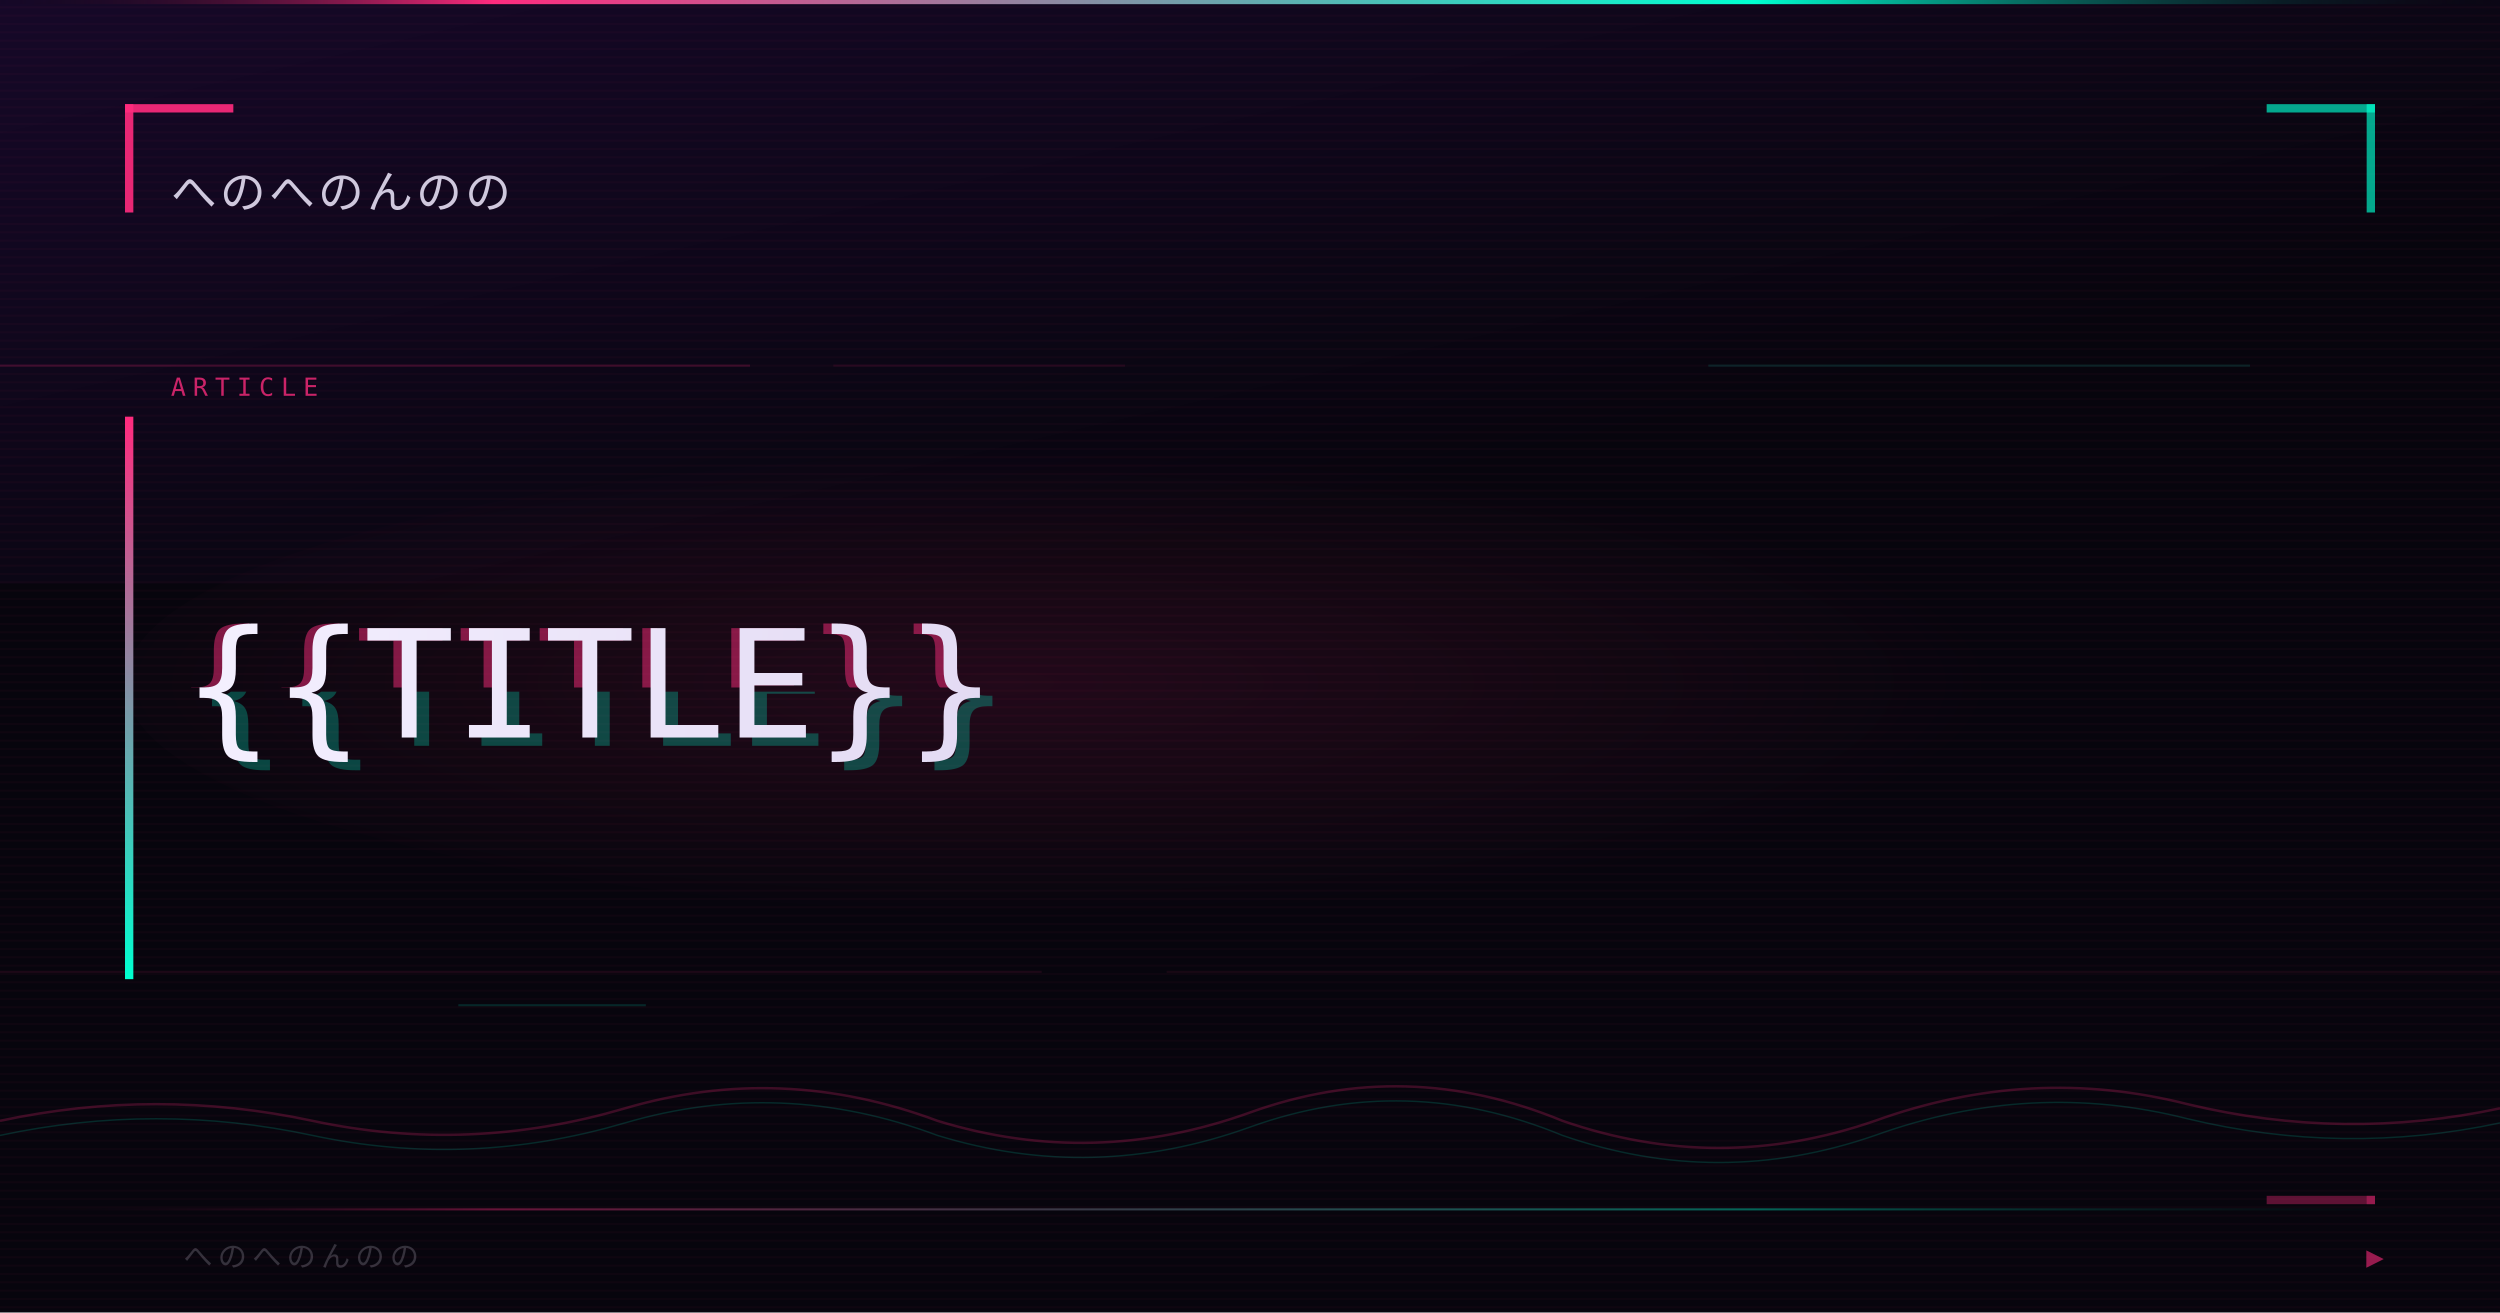
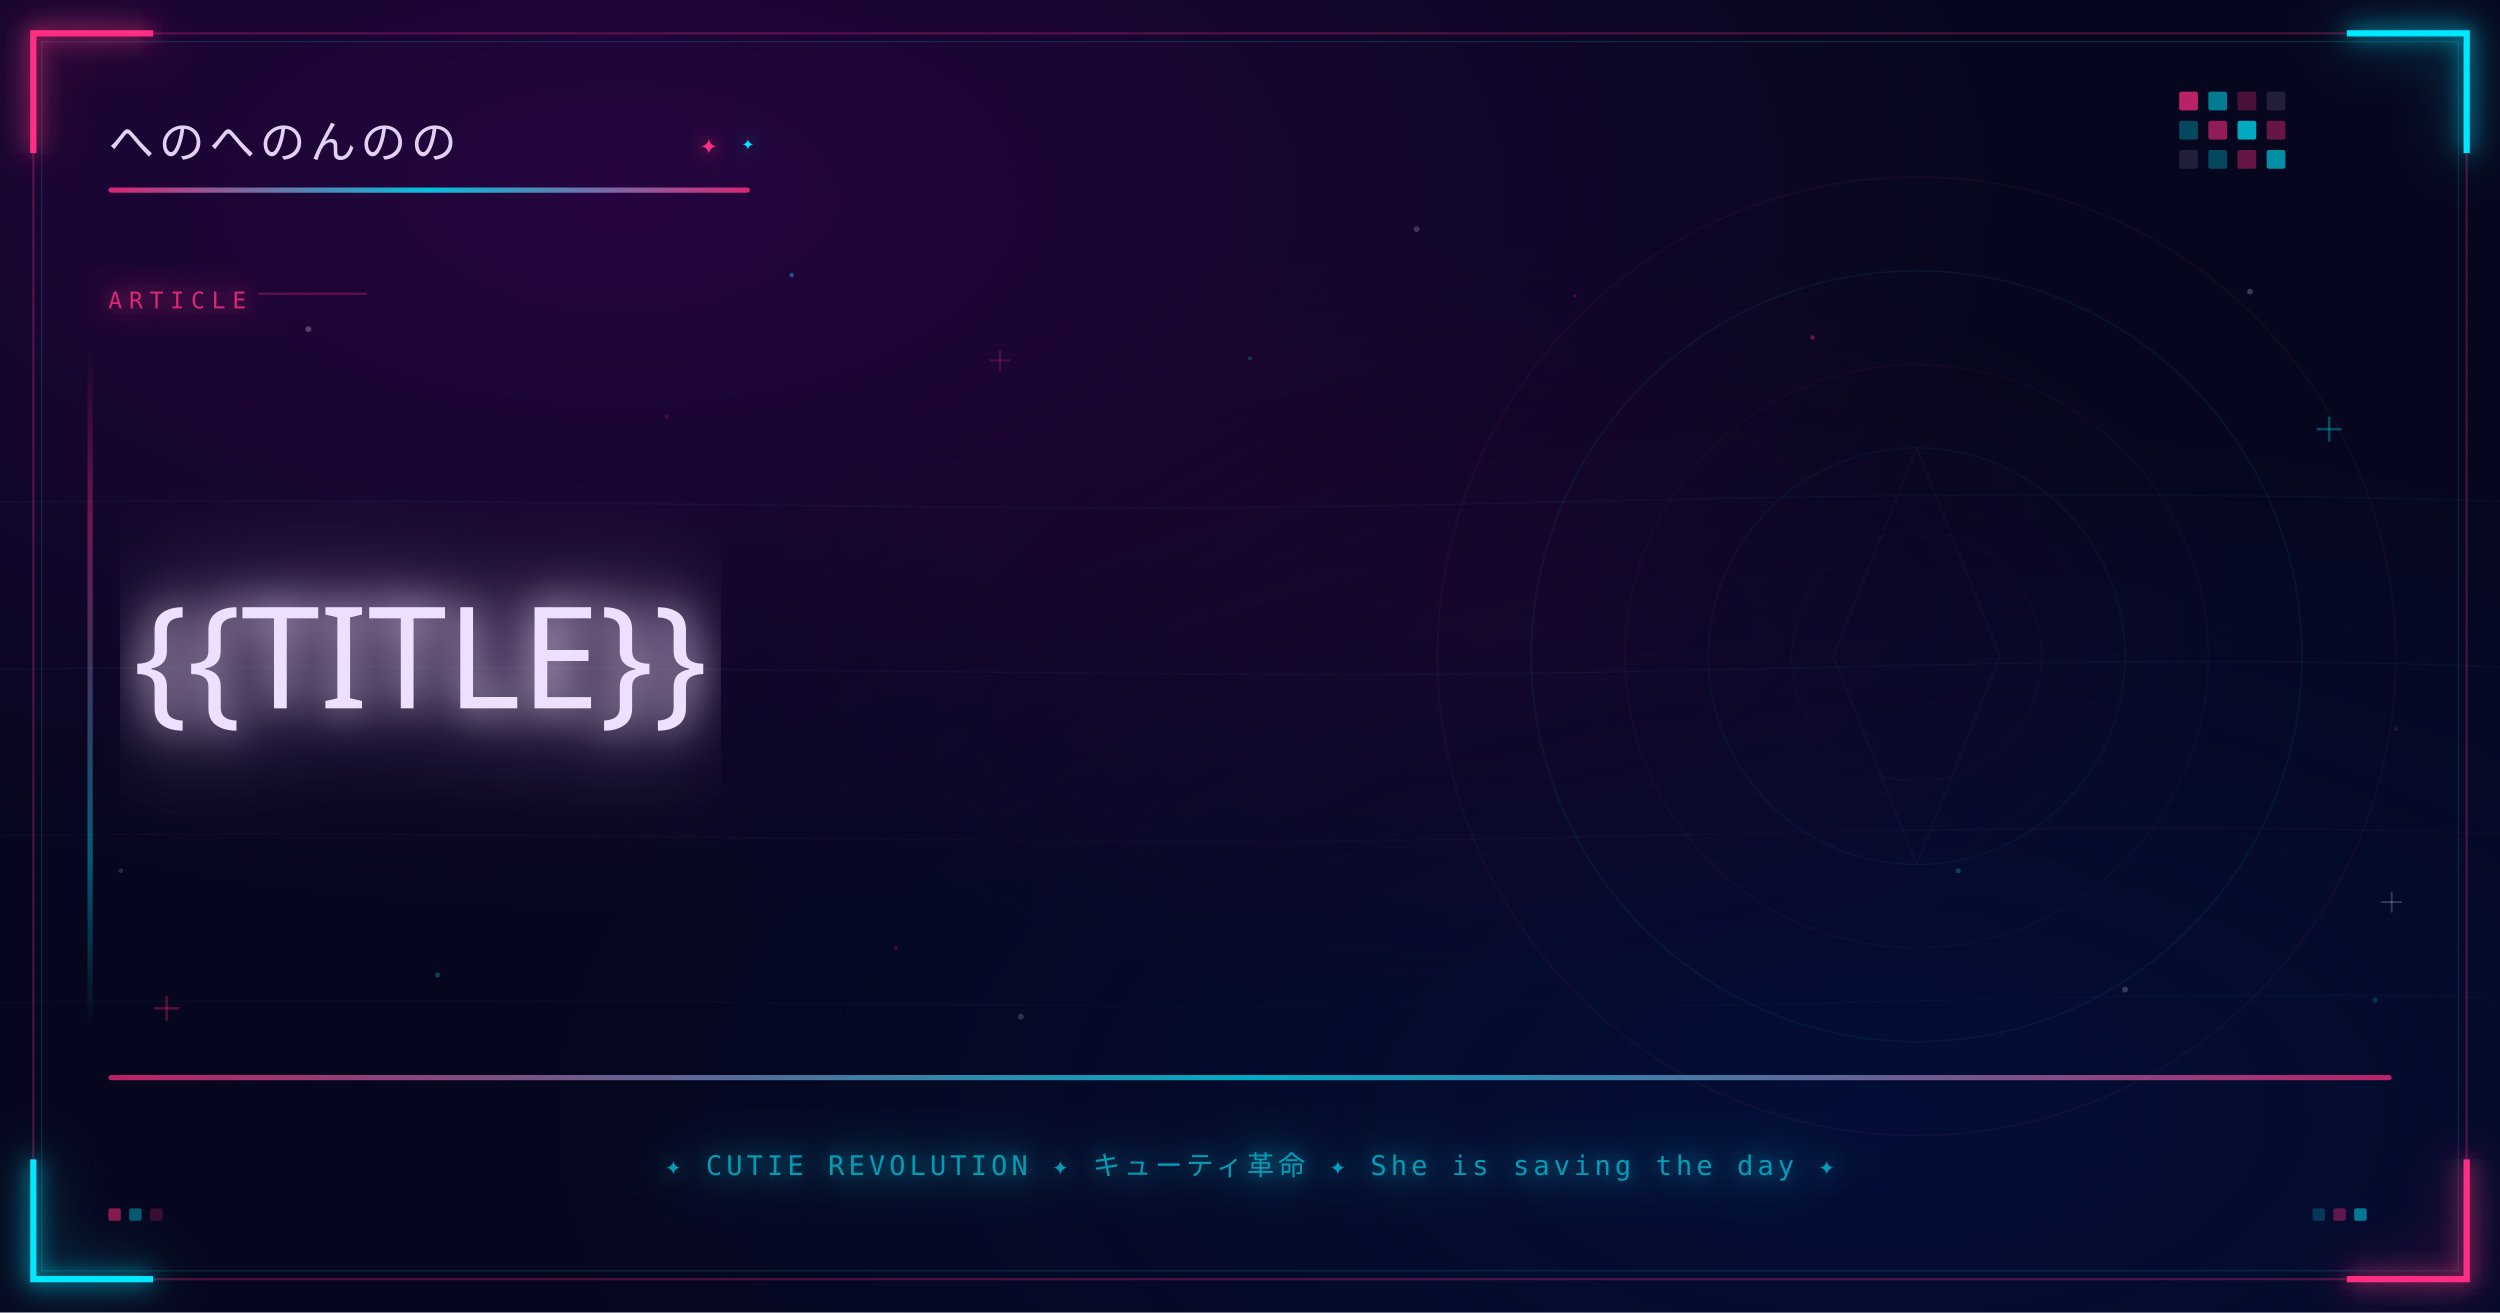
<svg xmlns="http://www.w3.org/2000/svg" width="1200" height="630" viewBox="0 0 1200 630">
  <defs>
-     <pattern id="sl" x="0" y="0" width="1200" height="4" patternUnits="userSpaceOnUse">
-       <rect x="0" y="3" width="1200" height="1" fill="#ff2b7e" fill-opacity="0.028" />
+     <filter id="glow" x="-50%" y="-150%" width="200%" height="400%">
+       <feGaussianBlur in="SourceGraphic" stdDeviation="5" result="b1" />
+       <feGaussianBlur in="SourceGraphic" stdDeviation="14" result="b2" />
+       <feMerge>
+         <feMergeNode in="b2" />
+         <feMergeNode in="b1" />
+         <feMergeNode in="SourceGraphic" />
+       </feMerge>
+     </filter>
+     <filter id="title-glow" x="-3%" y="-100%" width="106%" height="300%">
+       <feGaussianBlur in="SourceGraphic" stdDeviation="10" result="b1" />
+       <feGaussianBlur in="SourceGraphic" stdDeviation="26" result="b2" />
+       <feMerge>
+         <feMergeNode in="b2" />
+         <feMergeNode in="b1" />
+         <feMergeNode in="SourceGraphic" />
+       </feMerge>
+     </filter>
+     <filter id="blur20" x="-5%" y="-100%" width="110%" height="300%">
+       <feGaussianBlur in="SourceGraphic" stdDeviation="20" />
+     </filter>
+     <pattern id="scan" x="0" y="0" width="1200" height="4" patternUnits="userSpaceOnUse">
+       <rect x="0" y="3" width="1200" height="1" fill="#000" fill-opacity="0.07" />
    </pattern>
-     <linearGradient id="hg" x1="0" y1="0" x2="1" y2="0">
-       <stop offset="0%" stop-color="#07050d" stop-opacity="0" />
-       <stop offset="20%" stop-color="#ff2b7e" />
-       <stop offset="70%" stop-color="#00ffd0" />
-       <stop offset="100%" stop-color="#07050d" stop-opacity="0" />
+     <radialGradient id="rg-purple" cx="25%" cy="15%" r="55%">
+       <stop offset="0%" stop-color="#5a0078" stop-opacity="0.38" />
+       <stop offset="100%" stop-color="#5a0078" stop-opacity="0" />
+     </radialGradient>
+     <radialGradient id="rg-blue" cx="75%" cy="85%" r="55%">
+       <stop offset="0%" stop-color="#001450" stop-opacity="0.52" />
+       <stop offset="100%" stop-color="#001450" stop-opacity="0" />
+     </radialGradient>
+     <radialGradient id="rg-mid" cx="60%" cy="48%" r="30%">
+       <stop offset="0%" stop-color="#3d0035" stop-opacity="0.25" />
+       <stop offset="100%" stop-color="#3d0035" stop-opacity="0" />
+     </radialGradient>
+     <linearGradient id="hp" x1="0%" y1="0%" x2="100%" y2="0%">
+       <stop offset="0%" stop-color="#ff2d82" />
+       <stop offset="50%" stop-color="#00e8ff" />
+       <stop offset="100%" stop-color="#ff2d82" />
    </linearGradient>
-     <linearGradient id="vg" x1="0" y1="0" x2="0" y2="1">
-       <stop offset="0%" stop-color="#ff2b7e" />
-       <stop offset="100%" stop-color="#00ffd0" />
+     <linearGradient id="vbar" x1="0%" y1="0%" x2="0%" y2="100%">
+       <stop offset="0%" stop-color="#ff2d82" stop-opacity="0" />
+       <stop offset="25%" stop-color="#ff2d82" stop-opacity="0.7" />
+       <stop offset="75%" stop-color="#00e8ff" stop-opacity="0.7" />
+       <stop offset="100%" stop-color="#00e8ff" stop-opacity="0" />
    </linearGradient>
-     <linearGradient id="hbg" x1="0" y1="0" x2="1" y2="1">
-       <stop offset="0%" stop-color="#160828" />
-       <stop offset="70%" stop-color="#07050d" />
-     </linearGradient>
-     <linearGradient id="tg" x1="88" y1="290" x2="1100" y2="362" gradientUnits="userSpaceOnUse">
-       <stop offset="0%" stop-color="#f4f0ff" />
-       <stop offset="100%" stop-color="#c8b8e0" />
-     </linearGradient>
-     <radialGradient id="titleGlow" cx="0.44" cy="0.5" r="0.5">
-       <stop offset="0%" stop-color="#ff2b7e" stop-opacity="0.11" />
-       <stop offset="100%" stop-color="#ff2b7e" stop-opacity="0" />
-     </radialGradient>
-     <clipPath id="gc1">
-       <rect x="0" y="290" width="1200" height="40" />
-     </clipPath>
-     <clipPath id="gc2">
-       <rect x="0" y="332" width="1200" height="38" />
-     </clipPath>
  </defs>
-   <rect width="1200" height="630" fill="#07050d" />
-   <rect width="1200" height="280" fill="url(#hbg)" />
-   <rect width="1200" height="630" fill="url(#sl)" />
-   <rect x="0" y="0" width="1200" height="2" fill="url(#hg)" />
-   <rect x="0" y="175" width="360" height="1" fill="#ff2b7e" fill-opacity="0.18" />
-   <rect x="400" y="175" width="140" height="1" fill="#ff2b7e" fill-opacity="0.09" />
-   <rect x="820" y="175" width="260" height="1" fill="#00ffd0" fill-opacity="0.12" />
-   <rect x="0" y="466" width="500" height="1" fill="#ff2b7e" fill-opacity="0.09" />
-   <rect x="560" y="466" width="640" height="1" fill="#ff2b7e" fill-opacity="0.07" />
-   <rect x="220" y="482" width="90" height="1" fill="#00ffd0" fill-opacity="0.14" />
-   <rect x="60" y="50" width="4" height="52" fill="#ff2b7e" fill-opacity="0.9" />
-   <rect x="60" y="50" width="52" height="4" fill="#ff2b7e" fill-opacity="0.9" />
-   <rect x="1136" y="50" width="4" height="52" fill="#00ffd0" fill-opacity="0.65" />
-   <rect x="1088" y="50" width="52" height="4" fill="#00ffd0" fill-opacity="0.65" />
-   <rect x="1136" y="574" width="4" height="4" fill="#ff2b7e" fill-opacity="0.35" />
-   <rect x="1088" y="574" width="52" height="4" fill="#ff2b7e" fill-opacity="0.35" />
-   <rect x="60" y="200" width="4" height="270" fill="url(#vg)" />
-   <ellipse cx="540" cy="328" rx="480" ry="112" fill="url(#titleGlow)" />
-   <path d="M 0,538 Q 75,522 150,538 Q 225,554 300,532 Q 375,510 450,538 Q 525,561 600,534 Q 675,507 750,538 Q 825,564 900,538 Q 975,511 1050,530 Q 1125,548 1200,532" fill="none" stroke="#ff2b7e" stroke-width="1.2" stroke-opacity="0.22" />
-   <path d="M 0,545 Q 75,529 150,545 Q 225,561 300,539 Q 375,517 450,545 Q 525,568 600,541 Q 675,514 750,545 Q 825,571 900,545 Q 975,518 1050,537 Q 1125,555 1200,539" fill="none" stroke="#00ffd0" stroke-width="0.7" stroke-opacity="0.15" />
-   <rect x="0" y="580" width="1200" height="1" fill="url(#hg)" fill-opacity="0.38" />
-   <text x="82" y="100" font-family="monospace" font-size="22" fill="#e8e1f6" letter-spacing="0.07em" opacity="0.88">へのへのんのの</text>
-   <text x="82" y="190" font-family="monospace" font-size="12" fill="#ff2b7e" letter-spacing="0.28em" opacity="0.78">ARTICLE</text>
-   <text x="84" y="354" font-family="monospace" font-size="72" fill="#ff2b7e" opacity="0.48" clip-path="url(#gc1)">{{TITLE}}</text>
-   <text x="94" y="358" font-family="monospace" font-size="72" fill="#00ffd0" opacity="0.26" clip-path="url(#gc2)">{{TITLE}}</text>
-   <text x="88" y="354" font-family="monospace" font-size="72" fill="url(#tg)">{{TITLE}}</text>
-   <text x="88" y="608" font-family="monospace" font-size="14" fill="#e8e1f6" letter-spacing="0.18em" opacity="0.20">へのへのんのの</text>
-   <text x="1140" y="608" font-family="monospace" font-size="14" fill="#ff2b7e" opacity="0.58" text-anchor="middle">▶</text>
+   <rect width="1200" height="630" fill="#06071e" />
+   <rect width="1200" height="630" fill="url(#rg-purple)" />
+   <rect width="1200" height="630" fill="url(#rg-blue)" />
+   <rect width="1200" height="630" fill="url(#rg-mid)" />
+   <rect width="1200" height="630" fill="url(#scan)" />
+   <rect x="16" y="16" width="1168" height="598" fill="none" stroke="#ff2d82" stroke-width="1" opacity="0.28" />
+   <rect x="20" y="20" width="1160" height="590" fill="none" stroke="#00e8ff" stroke-width="0.5" opacity="0.18" />
+   <path d="M16,72 L16,16 L72,16" fill="none" stroke="#ff2d82" stroke-width="3" stroke-linecap="square" filter="url(#glow)" />
+   <path d="M1128,16 L1184,16 L1184,72" fill="none" stroke="#00e8ff" stroke-width="3" stroke-linecap="square" filter="url(#glow)" />
+   <path d="M16,558 L16,614 L72,614" fill="none" stroke="#00e8ff" stroke-width="3" stroke-linecap="square" filter="url(#glow)" />
+   <path d="M1128,614 L1184,614 L1184,558" fill="none" stroke="#ff2d82" stroke-width="3" stroke-linecap="square" filter="url(#glow)" />
+   <circle cx="920" cy="315" r="230" fill="none" stroke="#ff2d82" stroke-width="0.8" opacity="0.06" />
+   <circle cx="920" cy="315" r="185" fill="none" stroke="#00e8ff" stroke-width="0.8" opacity="0.06" />
+   <circle cx="920" cy="315" r="140" fill="none" stroke="#ff2d82" stroke-width="0.7" opacity="0.05" />
+   <circle cx="920" cy="315" r="100" fill="none" stroke="#00e8ff" stroke-width="0.7" opacity="0.05" />
+   <circle cx="920" cy="315" r="60" fill="none" stroke="#ff2d82" stroke-width="0.6" opacity="0.04" />
+   <path d="M920,215 L960,315 L920,415 L880,315 Z" fill="none" stroke="#eedeff" stroke-width="0.5" opacity="0.04" />
+   <path d="M-50,242 C200,236, 450,248, 700,242 S1050,236, 1250,242" stroke="#00e8ff" stroke-width="0.7" fill="none" opacity="0.04" />
+   <path d="M-50,322 C300,316, 550,328, 800,322 S1100,316, 1250,322" stroke="#00e8ff" stroke-width="0.7" fill="none" opacity="0.04" />
+   <path d="M-50,402 C200,396, 500,408, 750,402 S1100,396, 1250,402" stroke="#ff2d82" stroke-width="0.7" fill="none" opacity="0.04" />
+   <path d="M-50,482 C300,476, 600,488, 850,482 S1150,476, 1250,482" stroke="#00e8ff" stroke-width="0.6" fill="none" opacity="0.03" />
+   <circle cx="148" cy="158" r="1.4" fill="#eedeff" opacity="0.27" />
+   <circle cx="380" cy="132" r="1.1" fill="#00e8ff" opacity="0.36" />
+   <circle cx="680" cy="110" r="1.4" fill="#eedeff" opacity="0.2" />
+   <circle cx="870" cy="162" r="1.1" fill="#ff2d82" opacity="0.38" />
+   <circle cx="1080" cy="140" r="1.4" fill="#eedeff" opacity="0.24" />
+   <circle cx="210" cy="468" r="1.2" fill="#00e8ff" opacity="0.28" />
+   <circle cx="490" cy="488" r="1.4" fill="#eedeff" opacity="0.19" />
+   <circle cx="1020" cy="475" r="1.4" fill="#eedeff" opacity="0.21" />
+   <circle cx="940" cy="418" r="1.2" fill="#00e8ff" opacity="0.26" />
+   <circle cx="58" cy="418" r="1.1" fill="#eedeff" opacity="0.16" />
+   <circle cx="600" cy="172" r="1.0" fill="#00e8ff" opacity="0.22" />
+   <circle cx="1140" cy="480" r="1.2" fill="#00e8ff" opacity="0.2" />
+   <circle cx="320" cy="200" r="1.0" fill="#ff2d82" opacity="0.18" />
+   <circle cx="1150" cy="350" r="1.0" fill="#ff2d82" opacity="0.18" />
+   <circle cx="430" cy="455" r="0.9" fill="#ff2d82" opacity="0.22" />
+   <circle cx="756" cy="142" r="0.9" fill="#ff2d82" opacity="0.2" />
+   <line x1="1118" y1="200" x2="1118" y2="212" stroke="#00e8ff" stroke-width="1.2" opacity="0.3" />
+   <line x1="1112" y1="206" x2="1124" y2="206" stroke="#00e8ff" stroke-width="1.2" opacity="0.3" />
+   <line x1="80" y1="478" x2="80" y2="490" stroke="#ff2d82" stroke-width="1.2" opacity="0.3" />
+   <line x1="74" y1="484" x2="86" y2="484" stroke="#ff2d82" stroke-width="1.2" opacity="0.3" />
+   <line x1="1148" y1="428" x2="1148" y2="438" stroke="#eedeff" stroke-width="0.9" opacity="0.22" />
+   <line x1="1143" y1="433" x2="1153" y2="433" stroke="#eedeff" stroke-width="0.9" opacity="0.22" />
+   <line x1="480" y1="168" x2="480" y2="178" stroke="#ff2d82" stroke-width="1.0" opacity="0.2" />
+   <line x1="475" y1="173" x2="485" y2="173" stroke="#ff2d82" stroke-width="1.0" opacity="0.2" />
+   <text x="52" y="76" font-family="monospace" font-size="22" fill="#eedeff" letter-spacing="0.1em" opacity="0.94">へのへのんのの</text>
+   <text x="336" y="74" font-family="monospace" font-size="14" fill="#ff2d82" filter="url(#glow)">✦</text>
+   <text x="356" y="72" font-family="monospace" font-size="10" fill="#00e8ff" filter="url(#glow)">✦</text>
+   <rect x="52" y="90" width="308" height="2.5" fill="url(#hp)" rx="1.5" opacity="0.82" />
+   <rect x="1046" y="44" width="9" height="9" fill="#ff2d82" opacity="0.72" rx="1" />
+   <rect x="1060" y="44" width="9" height="9" fill="#00e8ff" opacity="0.52" rx="1" />
+   <rect x="1074" y="44" width="9" height="9" fill="#ff2d82" opacity="0.27" rx="1" />
+   <rect x="1088" y="44" width="9" height="9" fill="#eedeff" opacity="0.12" rx="1" />
+   <rect x="1046" y="58" width="9" height="9" fill="#00e8ff" opacity="0.29" rx="1" />
+   <rect x="1060" y="58" width="9" height="9" fill="#ff2d82" opacity="0.56" rx="1" />
+   <rect x="1074" y="58" width="9" height="9" fill="#00e8ff" opacity="0.72" rx="1" />
+   <rect x="1088" y="58" width="9" height="9" fill="#ff2d82" opacity="0.39" rx="1" />
+   <rect x="1046" y="72" width="9" height="9" fill="#eedeff" opacity="0.12" rx="1" />
+   <rect x="1060" y="72" width="9" height="9" fill="#00e8ff" opacity="0.29" rx="1" />
+   <rect x="1074" y="72" width="9" height="9" fill="#ff2d82" opacity="0.39" rx="1" />
+   <rect x="1088" y="72" width="9" height="9" fill="#00e8ff" opacity="0.6" rx="1" />
+   <text x="52" y="148" font-family="monospace" font-size="11" fill="#ff2d82" letter-spacing="0.3em" opacity="0.85" filter="url(#glow)">ARTICLE</text>
+   <line x1="124" y1="141" x2="176" y2="141" stroke="#ff2d82" stroke-width="1" opacity="0.32" />
+   <rect x="42" y="168" width="2.5" height="324" fill="url(#vbar)" rx="1.25" opacity="0.55" />
+   <text x="64" y="340" font-family="sans-serif" font-size="68" fill="#ff2d82" opacity="0.18" filter="url(#blur20)">{{TITLE}}</text>
+   <text x="64" y="340" font-family="sans-serif" font-size="68" fill="#eedeff" filter="url(#title-glow)">{{TITLE}}</text>
+   <rect x="52" y="516" width="1096" height="2.5" fill="url(#hp)" rx="1.5" opacity="0.72" />
+   <text x="600" y="564" font-family="monospace" font-size="13" fill="#00e8ff" letter-spacing="0.15em" text-anchor="middle" filter="url(#glow)" opacity="0.66">✦  CUTIE REVOLUTION  ✦  キューティ革命  ✦  She is saving the day  ✦</text>
+   <rect x="52" y="580" width="6" height="6" fill="#ff2d82" opacity="0.50" rx="1" />
+   <rect x="62" y="580" width="6" height="6" fill="#00e8ff" opacity="0.36" rx="1" />
+   <rect x="72" y="580" width="6" height="6" fill="#ff2d82" opacity="0.20" rx="1" />
+   <rect x="1130" y="580" width="6" height="6" fill="#00e8ff" opacity="0.50" rx="1" />
+   <rect x="1120" y="580" width="6" height="6" fill="#ff2d82" opacity="0.36" rx="1" />
+   <rect x="1110" y="580" width="6" height="6" fill="#00e8ff" opacity="0.20" rx="1" />
</svg>
